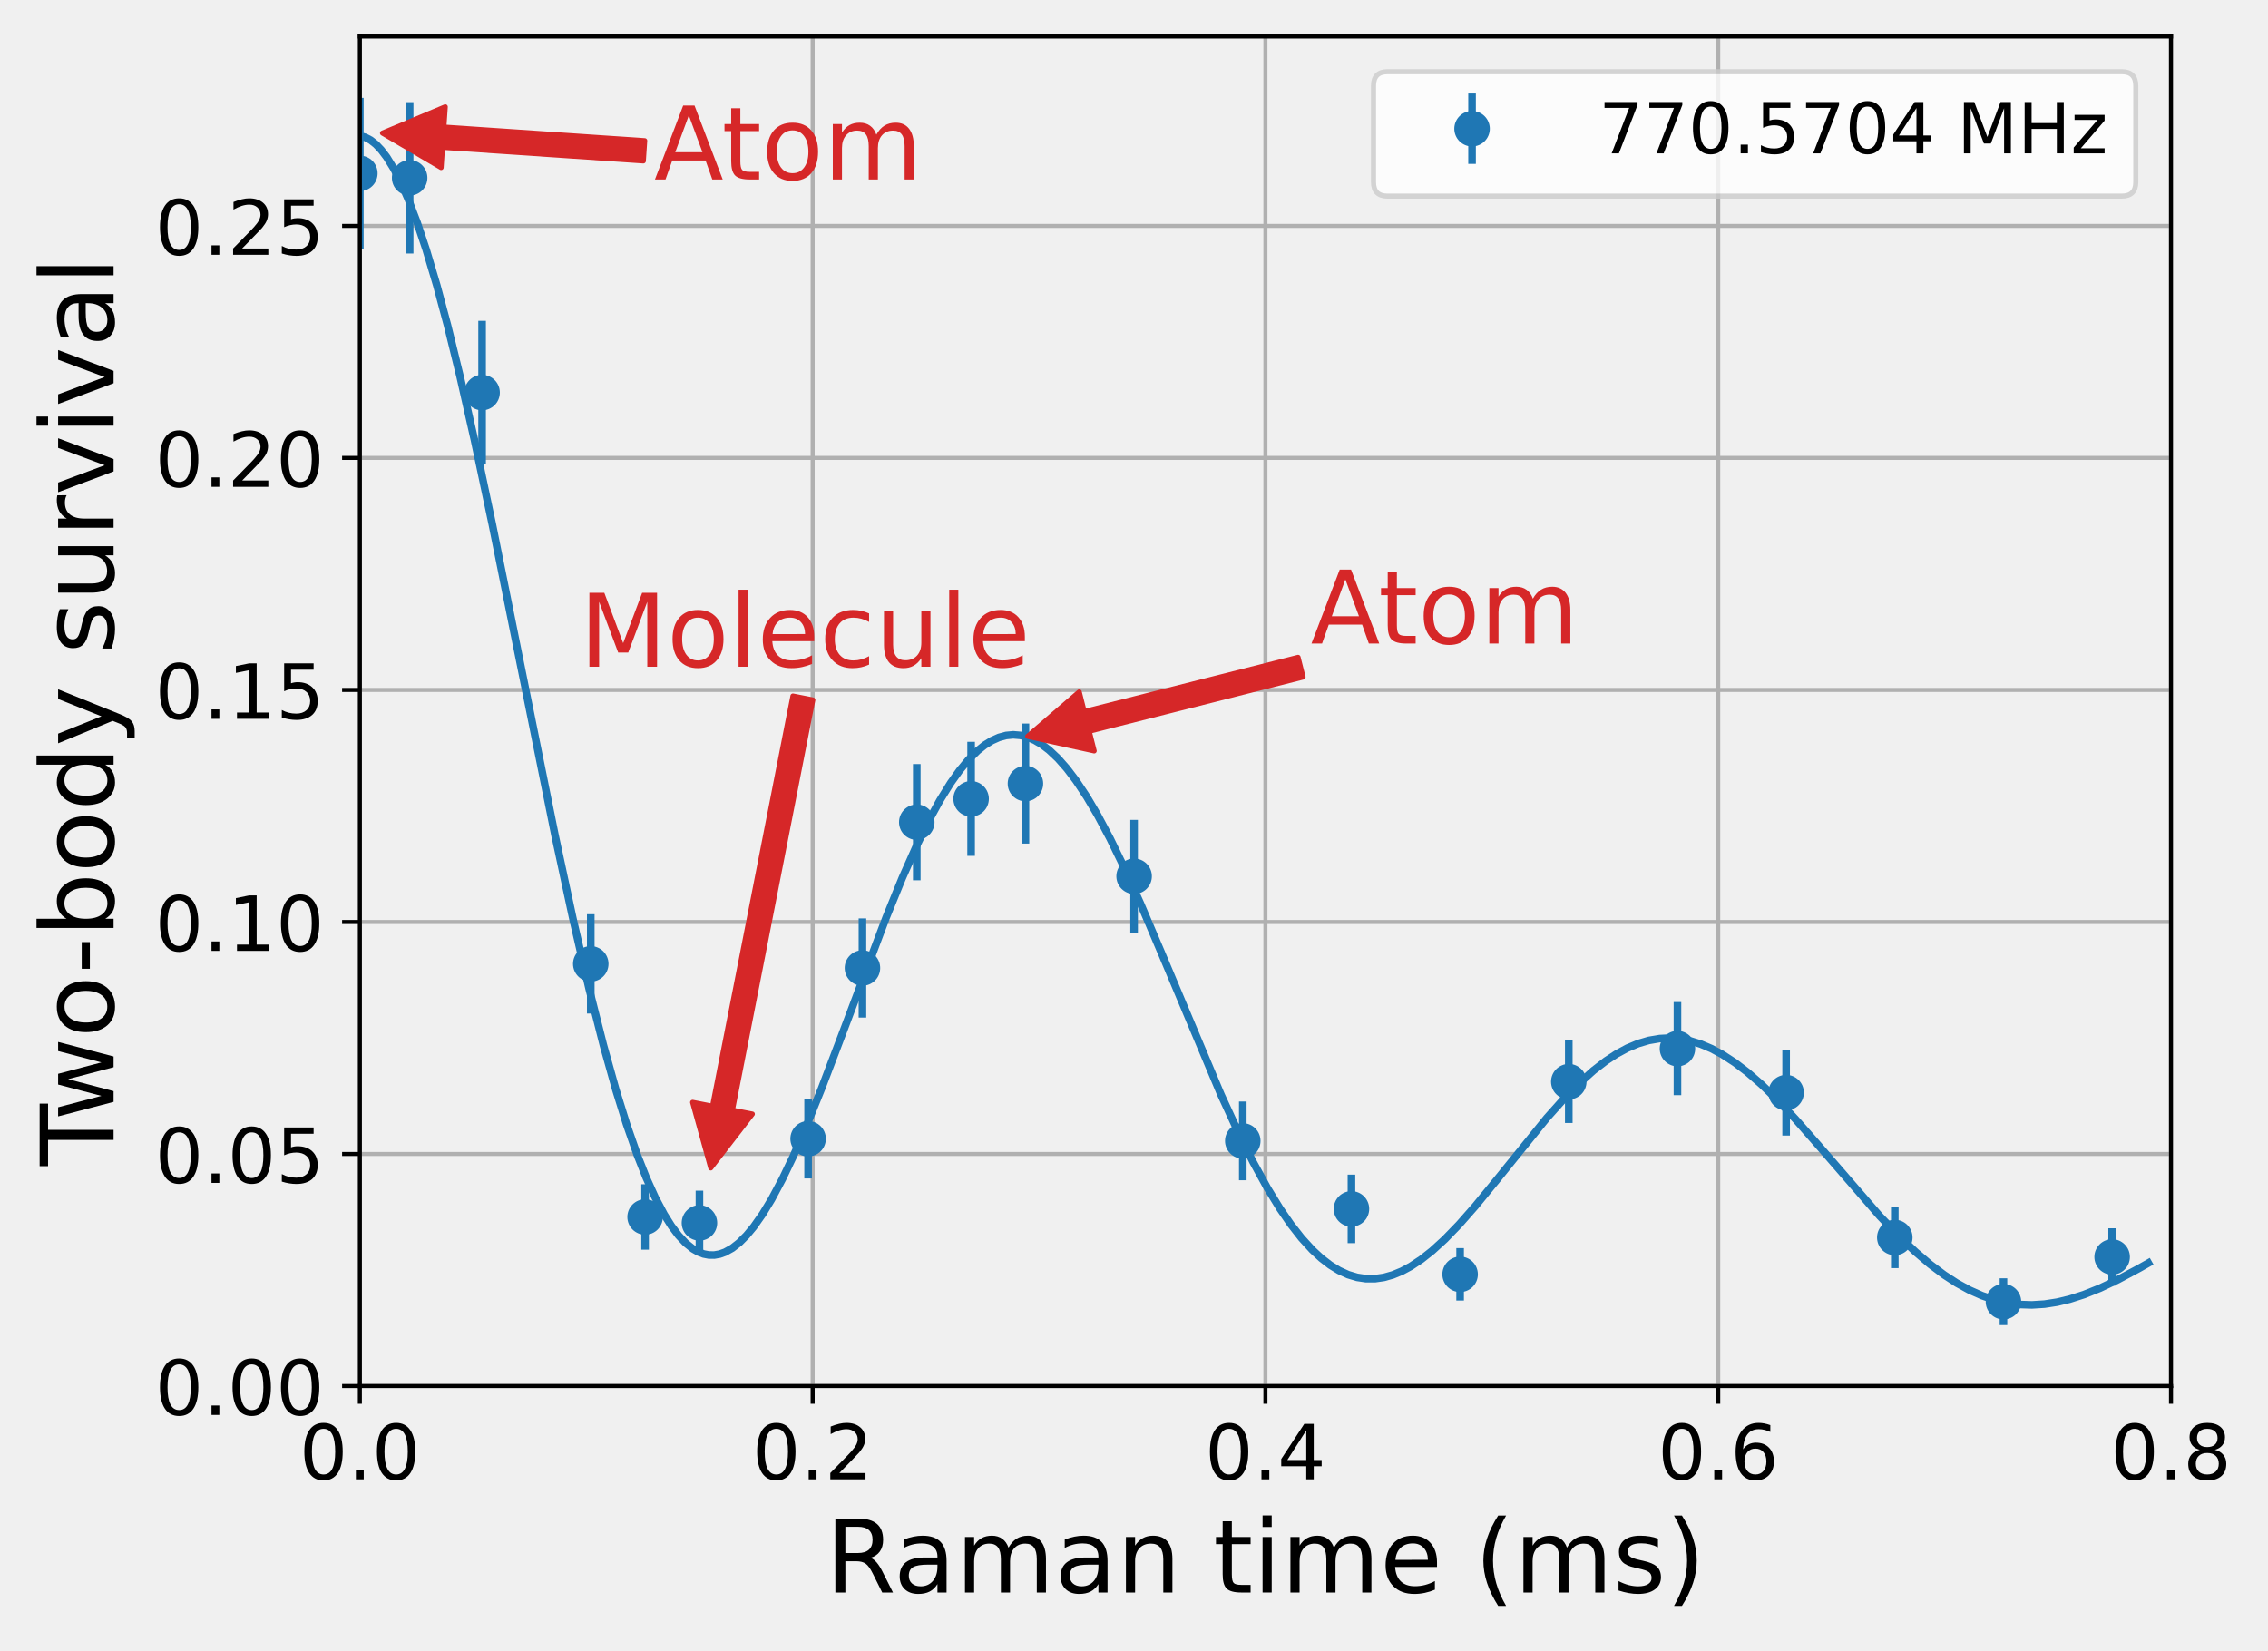
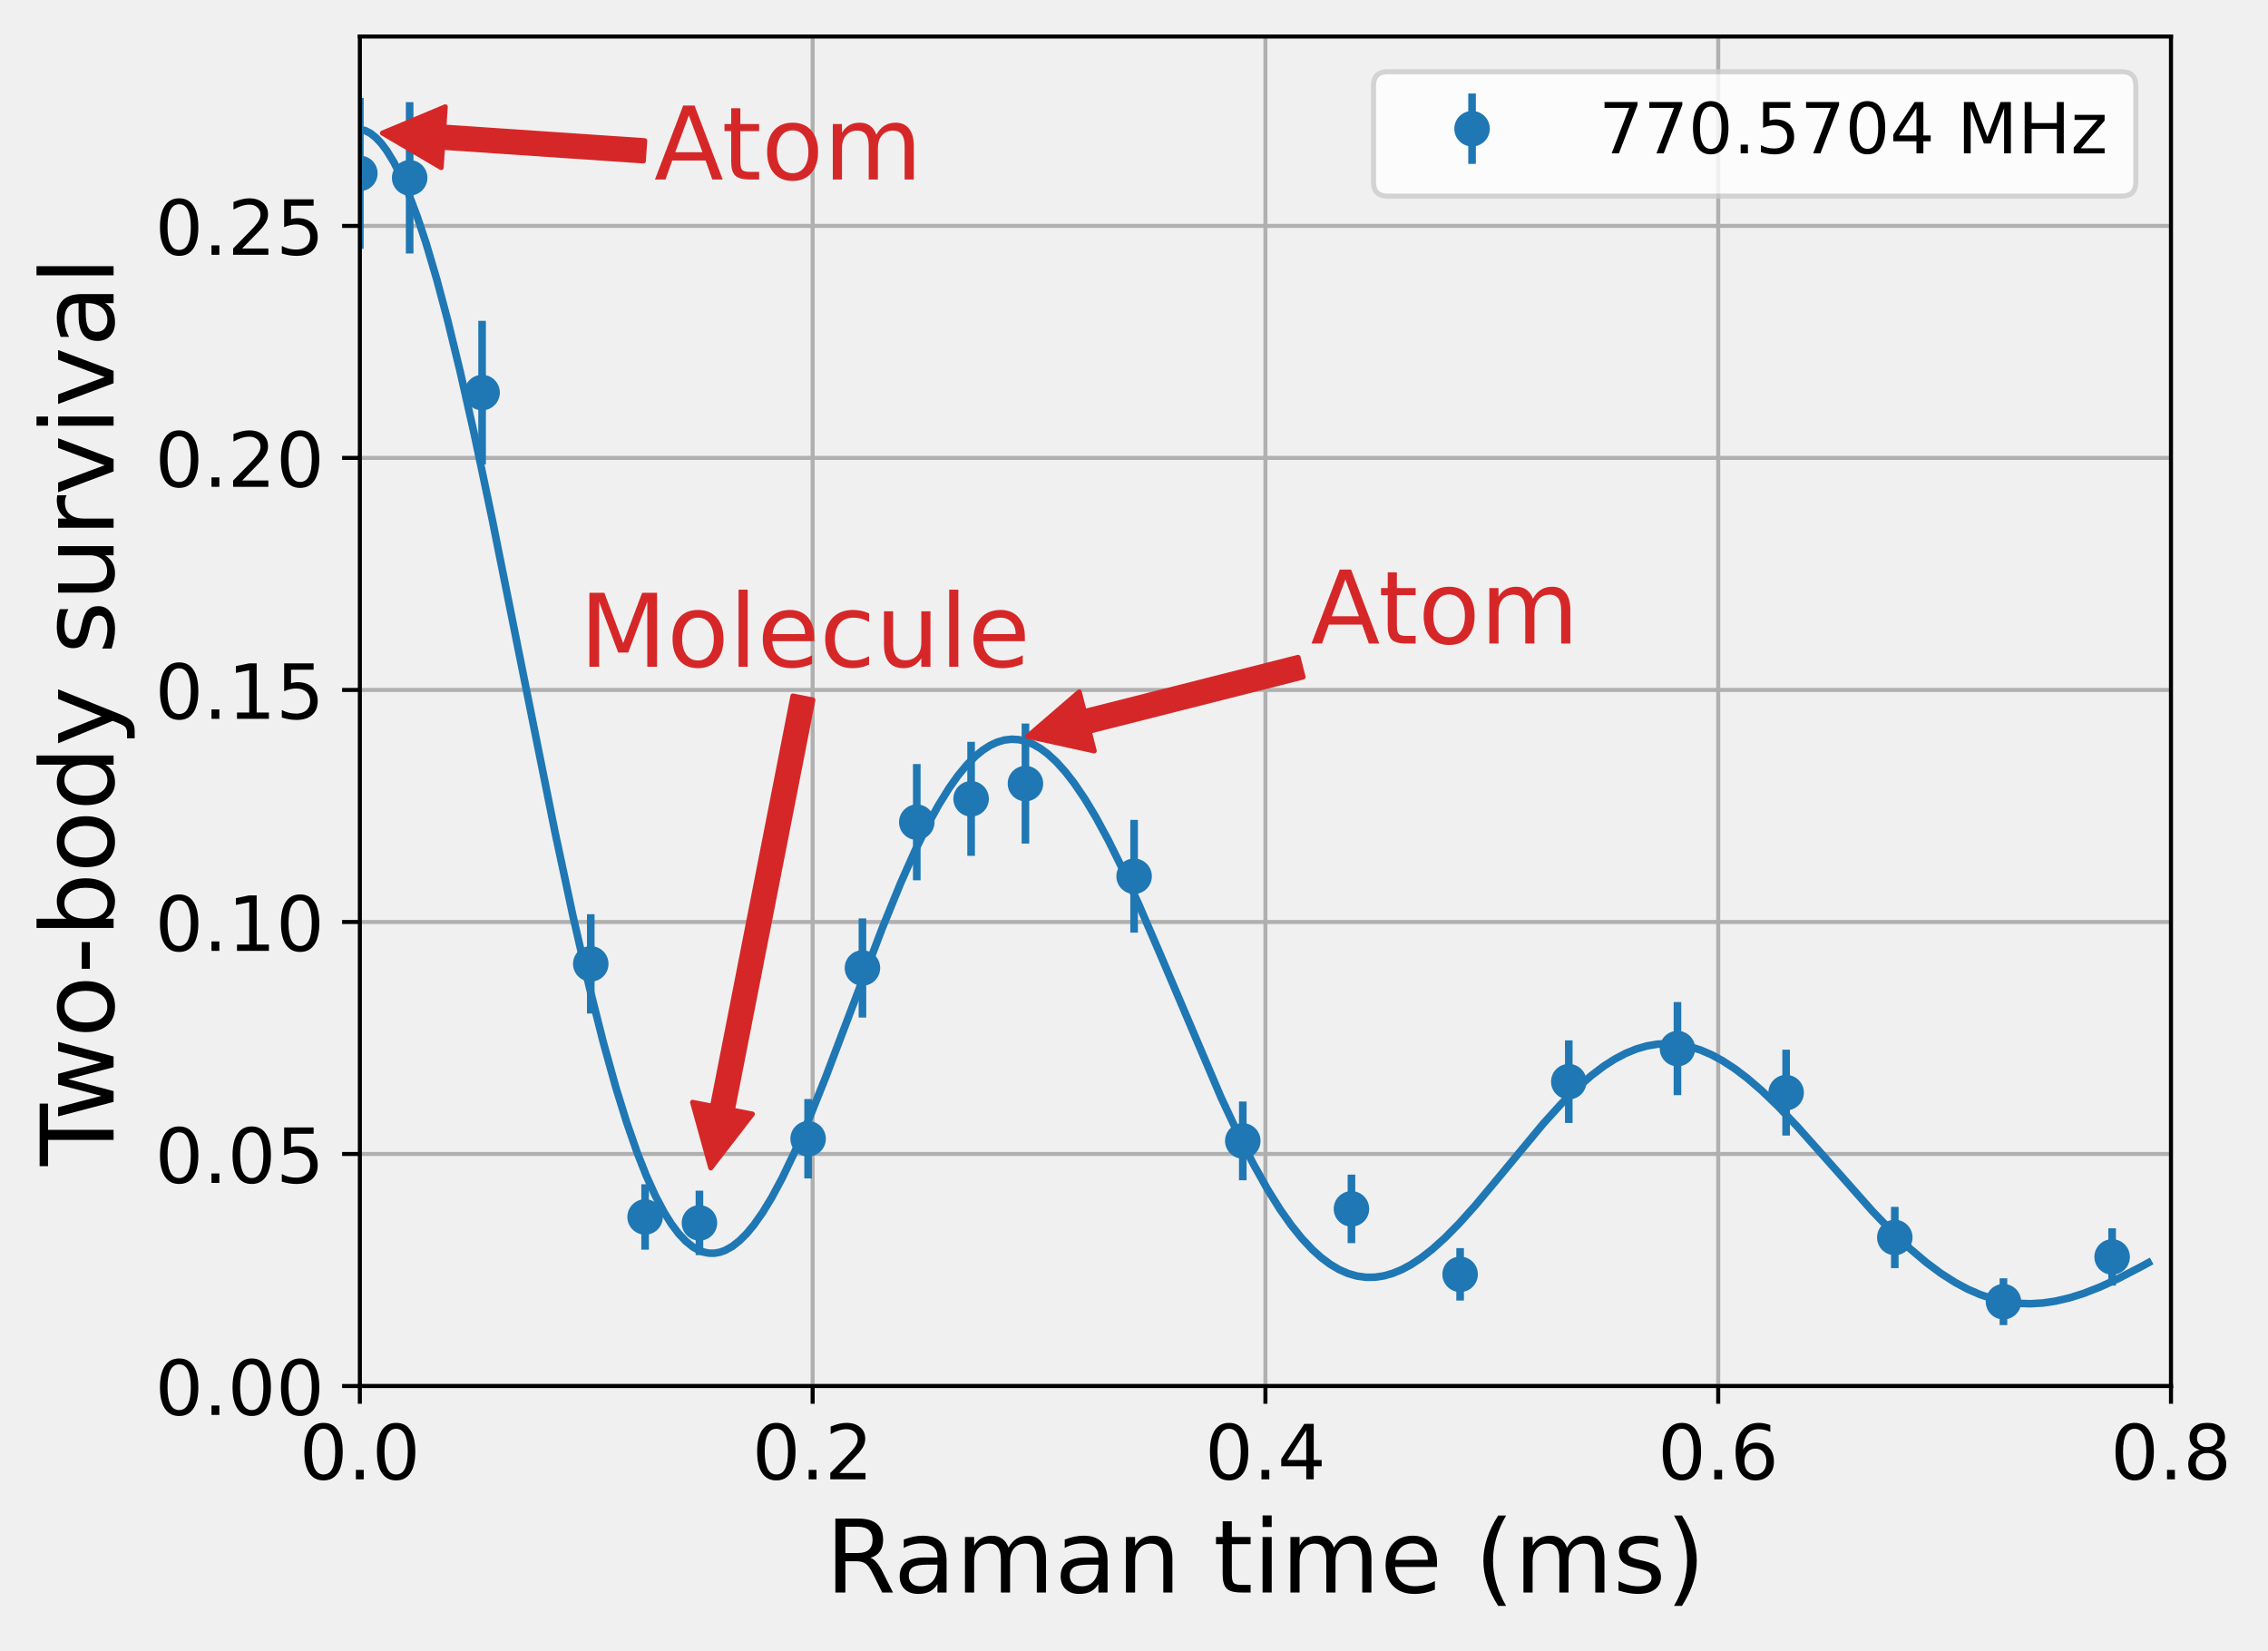
<svg xmlns="http://www.w3.org/2000/svg" xmlns:xlink="http://www.w3.org/1999/xlink" height="325.385pt" version="1.1" viewBox="0 0 447.202 325.385" width="447.202pt">
  <defs>
    <style type="text/css">*{stroke-linecap:butt;stroke-linejoin:round;}</style>
  </defs>
  <g id="figure_1">
    <g id="patch_1">
      <path d="M 0 325.385  L 447.202 325.385  L 447.202 0  L 0 0  z " style="fill:none;" />
    </g>
    <g id="axes_1">
      <g id="patch_2">
        <path d="M 70.955 273.312  L 428.075 273.312  L 428.075 7.2  L 70.955 7.2  z " style="fill:none;" />
      </g>
      <g id="matplotlib.axis_1">
        <g id="xtick_1">
          <g id="line2d_1">
            <path clip-path="url(#p11323d8459)" d="M 70.955 273.312  L 70.955 7.2  " style="fill:none;stroke:#b0b0b0;stroke-linecap:square;stroke-width:0.8;" />
          </g>
          <g id="line2d_2">
            <defs>
              <path d="M 0 0  L 0 3.5  " id="m005f0a59be" style="stroke:#000000;stroke-width:0.8;" />
            </defs>
            <g>
              <use style="stroke:#000000;stroke-width:0.8;" x="70.955" xlink:href="#m005f0a59be" y="273.312" />
            </g>
          </g>
          <g id="text_1">
            <g transform="translate(59.02734 291.7097)scale(0.15 -0.15)">
              <defs>
                <path d="M 31.781 66.406  Q 24.172 66.406 20.328 58.906  Q 16.5 51.422 16.5 36.375  Q 16.5 21.391 20.328 13.891  Q 24.172 6.391 31.781 6.391  Q 39.453 6.391 43.281 13.891  Q 47.125 21.391 47.125 36.375  Q 47.125 51.422 43.281 58.906  Q 39.453 66.406 31.781 66.406  z M 31.781 74.219  Q 44.047 74.219 50.516 64.516  Q 56.984 54.828 56.984 36.375  Q 56.984 17.969 50.516 8.266  Q 44.047 -1.422 31.781 -1.422  Q 19.531 -1.422 13.062 8.266  Q 6.594 17.969 6.594 36.375  Q 6.594 54.828 13.062 64.516  Q 19.531 74.219 31.781 74.219  z " id="DejaVuSans-48" />
                <path d="M 10.688 12.406  L 21 12.406  L 21 0  L 10.688 0  z " id="DejaVuSans-46" />
              </defs>
              <use xlink:href="#DejaVuSans-48" />
              <use x="63.623" xlink:href="#DejaVuSans-46" />
              <use x="95.41" xlink:href="#DejaVuSans-48" />
            </g>
          </g>
        </g>
        <g id="xtick_2">
          <g id="line2d_3">
            <path clip-path="url(#p11323d8459)" d="M 160.235 273.312  L 160.235 7.2  " style="fill:none;stroke:#b0b0b0;stroke-linecap:square;stroke-width:0.8;" />
          </g>
          <g id="line2d_4">
            <g>
              <use style="stroke:#000000;stroke-width:0.8;" x="160.235" xlink:href="#m005f0a59be" y="273.312" />
            </g>
          </g>
          <g id="text_2">
            <g transform="translate(148.3073 291.7097)scale(0.15 -0.15)">
              <defs>
                <path d="M 19.188 8.297  L 53.609 8.297  L 53.609 0  L 7.328 0  L 7.328 8.297  Q 12.938 14.109 22.625 23.891  Q 32.328 33.688 34.812 36.531  Q 39.547 41.844 41.422 45.531  Q 43.312 49.219 43.312 52.781  Q 43.312 58.594 39.234 62.25  Q 35.156 65.922 28.609 65.922  Q 23.969 65.922 18.812 64.312  Q 13.672 62.703 7.812 59.422  L 7.812 69.391  Q 13.766 71.781 18.938 73  Q 24.125 74.219 28.422 74.219  Q 39.75 74.219 46.484 68.547  Q 53.219 62.891 53.219 53.422  Q 53.219 48.922 51.531 44.891  Q 49.859 40.875 45.406 35.406  Q 44.188 33.984 37.641 27.219  Q 31.109 20.453 19.188 8.297  z " id="DejaVuSans-50" />
              </defs>
              <use xlink:href="#DejaVuSans-48" />
              <use x="63.623" xlink:href="#DejaVuSans-46" />
              <use x="95.41" xlink:href="#DejaVuSans-50" />
            </g>
          </g>
        </g>
        <g id="xtick_3">
          <g id="line2d_5">
            <path clip-path="url(#p11323d8459)" d="M 249.515 273.312  L 249.515 7.2  " style="fill:none;stroke:#b0b0b0;stroke-linecap:square;stroke-width:0.8;" />
          </g>
          <g id="line2d_6">
            <g>
              <use style="stroke:#000000;stroke-width:0.8;" x="249.515" xlink:href="#m005f0a59be" y="273.312" />
            </g>
          </g>
          <g id="text_3">
            <g transform="translate(237.5873 291.7097)scale(0.15 -0.15)">
              <defs>
                <path d="M 37.797 64.312  L 12.891 25.391  L 37.797 25.391  z M 35.203 72.906  L 47.609 72.906  L 47.609 25.391  L 58.016 25.391  L 58.016 17.188  L 47.609 17.188  L 47.609 0  L 37.797 0  L 37.797 17.188  L 4.891 17.188  L 4.891 26.703  z " id="DejaVuSans-52" />
              </defs>
              <use xlink:href="#DejaVuSans-48" />
              <use x="63.623" xlink:href="#DejaVuSans-46" />
              <use x="95.41" xlink:href="#DejaVuSans-52" />
            </g>
          </g>
        </g>
        <g id="xtick_4">
          <g id="line2d_7">
            <path clip-path="url(#p11323d8459)" d="M 338.795 273.312  L 338.795 7.2  " style="fill:none;stroke:#b0b0b0;stroke-linecap:square;stroke-width:0.8;" />
          </g>
          <g id="line2d_8">
            <g>
              <use style="stroke:#000000;stroke-width:0.8;" x="338.795" xlink:href="#m005f0a59be" y="273.312" />
            </g>
          </g>
          <g id="text_4">
            <g transform="translate(326.8673 291.7097)scale(0.15 -0.15)">
              <defs>
                <path d="M 33.016 40.375  Q 26.375 40.375 22.484 35.828  Q 18.609 31.297 18.609 23.391  Q 18.609 15.531 22.484 10.953  Q 26.375 6.391 33.016 6.391  Q 39.656 6.391 43.531 10.953  Q 47.406 15.531 47.406 23.391  Q 47.406 31.297 43.531 35.828  Q 39.656 40.375 33.016 40.375  z M 52.594 71.297  L 52.594 62.312  Q 48.875 64.062 45.094 64.984  Q 41.312 65.922 37.594 65.922  Q 27.828 65.922 22.672 59.328  Q 17.531 52.734 16.797 39.406  Q 19.672 43.656 24.016 45.922  Q 28.375 48.188 33.594 48.188  Q 44.578 48.188 50.953 41.516  Q 57.328 34.859 57.328 23.391  Q 57.328 12.156 50.688 5.359  Q 44.047 -1.422 33.016 -1.422  Q 20.359 -1.422 13.672 8.266  Q 6.984 17.969 6.984 36.375  Q 6.984 53.656 15.188 63.938  Q 23.391 74.219 37.203 74.219  Q 40.922 74.219 44.703 73.484  Q 48.484 72.75 52.594 71.297  z " id="DejaVuSans-54" />
              </defs>
              <use xlink:href="#DejaVuSans-48" />
              <use x="63.623" xlink:href="#DejaVuSans-46" />
              <use x="95.41" xlink:href="#DejaVuSans-54" />
            </g>
          </g>
        </g>
        <g id="xtick_5">
          <g id="line2d_9">
            <path clip-path="url(#p11323d8459)" d="M 428.075 273.312  L 428.075 7.2  " style="fill:none;stroke:#b0b0b0;stroke-linecap:square;stroke-width:0.8;" />
          </g>
          <g id="line2d_10">
            <g>
              <use style="stroke:#000000;stroke-width:0.8;" x="428.075" xlink:href="#m005f0a59be" y="273.312" />
            </g>
          </g>
          <g id="text_5">
            <g transform="translate(416.1473 291.7097)scale(0.15 -0.15)">
              <defs>
                <path d="M 31.781 34.625  Q 24.75 34.625 20.719 30.859  Q 16.703 27.094 16.703 20.516  Q 16.703 13.922 20.719 10.156  Q 24.75 6.391 31.781 6.391  Q 38.812 6.391 42.859 10.172  Q 46.922 13.969 46.922 20.516  Q 46.922 27.094 42.891 30.859  Q 38.875 34.625 31.781 34.625  z M 21.922 38.812  Q 15.578 40.375 12.031 44.719  Q 8.5 49.078 8.5 55.328  Q 8.5 64.062 14.719 69.141  Q 20.953 74.219 31.781 74.219  Q 42.672 74.219 48.875 69.141  Q 55.078 64.062 55.078 55.328  Q 55.078 49.078 51.531 44.719  Q 48 40.375 41.703 38.812  Q 48.828 37.156 52.797 32.312  Q 56.781 27.484 56.781 20.516  Q 56.781 9.906 50.312 4.234  Q 43.844 -1.422 31.781 -1.422  Q 19.734 -1.422 13.25 4.234  Q 6.781 9.906 6.781 20.516  Q 6.781 27.484 10.781 32.312  Q 14.797 37.156 21.922 38.812  z M 18.312 54.391  Q 18.312 48.734 21.844 45.562  Q 25.391 42.391 31.781 42.391  Q 38.141 42.391 41.719 45.562  Q 45.312 48.734 45.312 54.391  Q 45.312 60.062 41.719 63.234  Q 38.141 66.406 31.781 66.406  Q 25.391 66.406 21.844 63.234  Q 18.312 60.062 18.312 54.391  z " id="DejaVuSans-56" />
              </defs>
              <use xlink:href="#DejaVuSans-48" />
              <use x="63.623" xlink:href="#DejaVuSans-46" />
              <use x="95.41" xlink:href="#DejaVuSans-56" />
            </g>
          </g>
        </g>
        <g id="text_6">
          <g transform="translate(162.7553 314.0261)scale(0.2 -0.2)">
            <defs>
              <path d="M 44.391 34.188  Q 47.562 33.109 50.562 29.594  Q 53.562 26.078 56.594 19.922  L 66.609 0  L 56 0  L 46.688 18.703  Q 43.062 26.031 39.672 28.422  Q 36.281 30.812 30.422 30.812  L 19.672 30.812  L 19.672 0  L 9.812 0  L 9.812 72.906  L 32.078 72.906  Q 44.578 72.906 50.734 67.672  Q 56.891 62.453 56.891 51.906  Q 56.891 45.016 53.688 40.469  Q 50.484 35.938 44.391 34.188  z M 19.672 64.797  L 19.672 38.922  L 32.078 38.922  Q 39.203 38.922 42.844 42.219  Q 46.484 45.516 46.484 51.906  Q 46.484 58.297 42.844 61.547  Q 39.203 64.797 32.078 64.797  z " id="DejaVuSans-82" />
              <path d="M 34.281 27.484  Q 23.391 27.484 19.188 25  Q 14.984 22.516 14.984 16.5  Q 14.984 11.719 18.141 8.906  Q 21.297 6.109 26.703 6.109  Q 34.188 6.109 38.703 11.406  Q 43.219 16.703 43.219 25.484  L 43.219 27.484  z M 52.203 31.203  L 52.203 0  L 43.219 0  L 43.219 8.297  Q 40.141 3.328 35.547 0.953  Q 30.953 -1.422 24.312 -1.422  Q 15.922 -1.422 10.953 3.297  Q 6 8.016 6 15.922  Q 6 25.141 12.172 29.828  Q 18.359 34.516 30.609 34.516  L 43.219 34.516  L 43.219 35.406  Q 43.219 41.609 39.141 45  Q 35.062 48.391 27.688 48.391  Q 23 48.391 18.547 47.266  Q 14.109 46.141 10.016 43.891  L 10.016 52.203  Q 14.938 54.109 19.578 55.047  Q 24.219 56 28.609 56  Q 40.484 56 46.344 49.844  Q 52.203 43.703 52.203 31.203  z " id="DejaVuSans-97" />
              <path d="M 52 44.188  Q 55.375 50.25 60.062 53.125  Q 64.75 56 71.094 56  Q 79.641 56 84.281 50.016  Q 88.922 44.047 88.922 33.016  L 88.922 0  L 79.891 0  L 79.891 32.719  Q 79.891 40.578 77.094 44.375  Q 74.312 48.188 68.609 48.188  Q 61.625 48.188 57.562 43.547  Q 53.516 38.922 53.516 30.906  L 53.516 0  L 44.484 0  L 44.484 32.719  Q 44.484 40.625 41.703 44.406  Q 38.922 48.188 33.109 48.188  Q 26.219 48.188 22.156 43.531  Q 18.109 38.875 18.109 30.906  L 18.109 0  L 9.078 0  L 9.078 54.688  L 18.109 54.688  L 18.109 46.188  Q 21.188 51.219 25.484 53.609  Q 29.781 56 35.688 56  Q 41.656 56 45.828 52.969  Q 50 49.953 52 44.188  z " id="DejaVuSans-109" />
              <path d="M 54.891 33.016  L 54.891 0  L 45.906 0  L 45.906 32.719  Q 45.906 40.484 42.875 44.328  Q 39.844 48.188 33.797 48.188  Q 26.516 48.188 22.312 43.547  Q 18.109 38.922 18.109 30.906  L 18.109 0  L 9.078 0  L 9.078 54.688  L 18.109 54.688  L 18.109 46.188  Q 21.344 51.125 25.703 53.562  Q 30.078 56 35.797 56  Q 45.219 56 50.047 50.172  Q 54.891 44.344 54.891 33.016  z " id="DejaVuSans-110" />
              <path id="DejaVuSans-32" />
              <path d="M 18.312 70.219  L 18.312 54.688  L 36.812 54.688  L 36.812 47.703  L 18.312 47.703  L 18.312 18.016  Q 18.312 11.328 20.141 9.422  Q 21.969 7.516 27.594 7.516  L 36.812 7.516  L 36.812 0  L 27.594 0  Q 17.188 0 13.234 3.875  Q 9.281 7.766 9.281 18.016  L 9.281 47.703  L 2.688 47.703  L 2.688 54.688  L 9.281 54.688  L 9.281 70.219  z " id="DejaVuSans-116" />
              <path d="M 9.422 54.688  L 18.406 54.688  L 18.406 0  L 9.422 0  z M 9.422 75.984  L 18.406 75.984  L 18.406 64.594  L 9.422 64.594  z " id="DejaVuSans-105" />
              <path d="M 56.203 29.594  L 56.203 25.203  L 14.891 25.203  Q 15.484 15.922 20.484 11.062  Q 25.484 6.203 34.422 6.203  Q 39.594 6.203 44.453 7.469  Q 49.312 8.734 54.109 11.281  L 54.109 2.781  Q 49.266 0.734 44.188 -0.344  Q 39.109 -1.422 33.891 -1.422  Q 20.797 -1.422 13.156 6.188  Q 5.516 13.812 5.516 26.812  Q 5.516 40.234 12.766 48.109  Q 20.016 56 32.328 56  Q 43.359 56 49.781 48.891  Q 56.203 41.797 56.203 29.594  z M 47.219 32.234  Q 47.125 39.594 43.094 43.984  Q 39.062 48.391 32.422 48.391  Q 24.906 48.391 20.391 44.141  Q 15.875 39.891 15.188 32.172  z " id="DejaVuSans-101" />
              <path d="M 31 75.875  Q 24.469 64.656 21.281 53.656  Q 18.109 42.672 18.109 31.391  Q 18.109 20.125 21.312 9.062  Q 24.516 -2 31 -13.188  L 23.188 -13.188  Q 15.875 -1.703 12.234 9.375  Q 8.594 20.453 8.594 31.391  Q 8.594 42.281 12.203 53.312  Q 15.828 64.359 23.188 75.875  z " id="DejaVuSans-40" />
              <path d="M 44.281 53.078  L 44.281 44.578  Q 40.484 46.531 36.375 47.5  Q 32.281 48.484 27.875 48.484  Q 21.188 48.484 17.844 46.438  Q 14.5 44.391 14.5 40.281  Q 14.5 37.156 16.891 35.375  Q 19.281 33.594 26.516 31.984  L 29.594 31.297  Q 39.156 29.25 43.188 25.516  Q 47.219 21.781 47.219 15.094  Q 47.219 7.469 41.188 3.016  Q 35.156 -1.422 24.609 -1.422  Q 20.219 -1.422 15.453 -0.562  Q 10.688 0.297 5.422 2  L 5.422 11.281  Q 10.406 8.688 15.234 7.391  Q 20.062 6.109 24.812 6.109  Q 31.156 6.109 34.562 8.281  Q 37.984 10.453 37.984 14.406  Q 37.984 18.062 35.516 20.016  Q 33.062 21.969 24.703 23.781  L 21.578 24.516  Q 13.234 26.266 9.516 29.906  Q 5.812 33.547 5.812 39.891  Q 5.812 47.609 11.281 51.797  Q 16.75 56 26.812 56  Q 31.781 56 36.172 55.266  Q 40.578 54.547 44.281 53.078  z " id="DejaVuSans-115" />
              <path d="M 8.016 75.875  L 15.828 75.875  Q 23.141 64.359 26.781 53.312  Q 30.422 42.281 30.422 31.391  Q 30.422 20.453 26.781 9.375  Q 23.141 -1.703 15.828 -13.188  L 8.016 -13.188  Q 14.5 -2 17.703 9.062  Q 20.906 20.125 20.906 31.391  Q 20.906 42.672 17.703 53.656  Q 14.5 64.656 8.016 75.875  z " id="DejaVuSans-41" />
            </defs>
            <use xlink:href="#DejaVuSans-82" />
            <use x="67.232" xlink:href="#DejaVuSans-97" />
            <use x="128.512" xlink:href="#DejaVuSans-109" />
            <use x="225.924" xlink:href="#DejaVuSans-97" />
            <use x="287.203" xlink:href="#DejaVuSans-110" />
            <use x="350.582" xlink:href="#DejaVuSans-32" />
            <use x="382.369" xlink:href="#DejaVuSans-116" />
            <use x="421.578" xlink:href="#DejaVuSans-105" />
            <use x="449.361" xlink:href="#DejaVuSans-109" />
            <use x="546.773" xlink:href="#DejaVuSans-101" />
            <use x="608.297" xlink:href="#DejaVuSans-32" />
            <use x="640.084" xlink:href="#DejaVuSans-40" />
            <use x="679.098" xlink:href="#DejaVuSans-109" />
            <use x="776.51" xlink:href="#DejaVuSans-115" />
            <use x="828.609" xlink:href="#DejaVuSans-41" />
          </g>
        </g>
      </g>
      <g id="matplotlib.axis_2">
        <g id="ytick_1">
          <g id="line2d_11">
            <path clip-path="url(#p11323d8459)" d="M 70.955 273.312  L 428.075 273.312  " style="fill:none;stroke:#b0b0b0;stroke-linecap:square;stroke-width:0.8;" />
          </g>
          <g id="line2d_12">
            <defs>
              <path d="M 0 0  L -3.5 0  " id="mc3ce260a5b" style="stroke:#000000;stroke-width:0.8;" />
            </defs>
            <g>
              <use style="stroke:#000000;stroke-width:0.8;" x="70.955" xlink:href="#mc3ce260a5b" y="273.312" />
            </g>
          </g>
          <g id="text_7">
            <g transform="translate(30.55625 279.0108)scale(0.15 -0.15)">
              <use xlink:href="#DejaVuSans-48" />
              <use x="63.623" xlink:href="#DejaVuSans-46" />
              <use x="95.41" xlink:href="#DejaVuSans-48" />
              <use x="159.033" xlink:href="#DejaVuSans-48" />
            </g>
          </g>
        </g>
        <g id="ytick_2">
          <g id="line2d_13">
            <path clip-path="url(#p11323d8459)" d="M 70.955 227.558  L 428.075 227.558  " style="fill:none;stroke:#b0b0b0;stroke-linecap:square;stroke-width:0.8;" />
          </g>
          <g id="line2d_14">
            <g>
              <use style="stroke:#000000;stroke-width:0.8;" x="70.955" xlink:href="#mc3ce260a5b" y="227.558" />
            </g>
          </g>
          <g id="text_8">
            <g transform="translate(30.55625 233.2571)scale(0.15 -0.15)">
              <defs>
                <path d="M 10.797 72.906  L 49.516 72.906  L 49.516 64.594  L 19.828 64.594  L 19.828 46.734  Q 21.969 47.469 24.109 47.828  Q 26.266 48.188 28.422 48.188  Q 40.625 48.188 47.75 41.5  Q 54.891 34.812 54.891 23.391  Q 54.891 11.625 47.562 5.094  Q 40.234 -1.422 26.906 -1.422  Q 22.312 -1.422 17.547 -0.641  Q 12.797 0.141 7.719 1.703  L 7.719 11.625  Q 12.109 9.234 16.797 8.062  Q 21.484 6.891 26.703 6.891  Q 35.156 6.891 40.078 11.328  Q 45.016 15.766 45.016 23.391  Q 45.016 31 40.078 35.438  Q 35.156 39.891 26.703 39.891  Q 22.75 39.891 18.812 39.016  Q 14.891 38.141 10.797 36.281  z " id="DejaVuSans-53" />
              </defs>
              <use xlink:href="#DejaVuSans-48" />
              <use x="63.623" xlink:href="#DejaVuSans-46" />
              <use x="95.41" xlink:href="#DejaVuSans-48" />
              <use x="159.033" xlink:href="#DejaVuSans-53" />
            </g>
          </g>
        </g>
        <g id="ytick_3">
          <g id="line2d_15">
            <path clip-path="url(#p11323d8459)" d="M 70.955 181.804  L 428.075 181.804  " style="fill:none;stroke:#b0b0b0;stroke-linecap:square;stroke-width:0.8;" />
          </g>
          <g id="line2d_16">
            <g>
              <use style="stroke:#000000;stroke-width:0.8;" x="70.955" xlink:href="#mc3ce260a5b" y="181.804" />
            </g>
          </g>
          <g id="text_9">
            <g transform="translate(30.55625 187.5033)scale(0.15 -0.15)">
              <defs>
                <path d="M 12.406 8.297  L 28.516 8.297  L 28.516 63.922  L 10.984 60.406  L 10.984 69.391  L 28.422 72.906  L 38.281 72.906  L 38.281 8.297  L 54.391 8.297  L 54.391 0  L 12.406 0  z " id="DejaVuSans-49" />
              </defs>
              <use xlink:href="#DejaVuSans-48" />
              <use x="63.623" xlink:href="#DejaVuSans-46" />
              <use x="95.41" xlink:href="#DejaVuSans-49" />
              <use x="159.033" xlink:href="#DejaVuSans-48" />
            </g>
          </g>
        </g>
        <g id="ytick_4">
          <g id="line2d_17">
            <path clip-path="url(#p11323d8459)" d="M 70.955 136.051  L 428.075 136.051  " style="fill:none;stroke:#b0b0b0;stroke-linecap:square;stroke-width:0.8;" />
          </g>
          <g id="line2d_18">
            <g>
              <use style="stroke:#000000;stroke-width:0.8;" x="70.955" xlink:href="#mc3ce260a5b" y="136.051" />
            </g>
          </g>
          <g id="text_10">
            <g transform="translate(30.55625 141.7496)scale(0.15 -0.15)">
              <use xlink:href="#DejaVuSans-48" />
              <use x="63.623" xlink:href="#DejaVuSans-46" />
              <use x="95.41" xlink:href="#DejaVuSans-49" />
              <use x="159.033" xlink:href="#DejaVuSans-53" />
            </g>
          </g>
        </g>
        <g id="ytick_5">
          <g id="line2d_19">
            <path clip-path="url(#p11323d8459)" d="M 70.955 90.297  L 428.075 90.297  " style="fill:none;stroke:#b0b0b0;stroke-linecap:square;stroke-width:0.8;" />
          </g>
          <g id="line2d_20">
            <g>
              <use style="stroke:#000000;stroke-width:0.8;" x="70.955" xlink:href="#mc3ce260a5b" y="90.297" />
            </g>
          </g>
          <g id="text_11">
            <g transform="translate(30.55625 95.99581)scale(0.15 -0.15)">
              <use xlink:href="#DejaVuSans-48" />
              <use x="63.623" xlink:href="#DejaVuSans-46" />
              <use x="95.41" xlink:href="#DejaVuSans-50" />
              <use x="159.033" xlink:href="#DejaVuSans-48" />
            </g>
          </g>
        </g>
        <g id="ytick_6">
          <g id="line2d_21">
            <path clip-path="url(#p11323d8459)" d="M 70.955 44.543  L 428.075 44.543  " style="fill:none;stroke:#b0b0b0;stroke-linecap:square;stroke-width:0.8;" />
          </g>
          <g id="line2d_22">
            <g>
              <use style="stroke:#000000;stroke-width:0.8;" x="70.955" xlink:href="#mc3ce260a5b" y="44.543" />
            </g>
          </g>
          <g id="text_12">
            <g transform="translate(30.55625 50.24205)scale(0.15 -0.15)">
              <use xlink:href="#DejaVuSans-48" />
              <use x="63.623" xlink:href="#DejaVuSans-46" />
              <use x="95.41" xlink:href="#DejaVuSans-50" />
              <use x="159.033" xlink:href="#DejaVuSans-53" />
            </g>
          </g>
        </g>
        <g id="text_13">
          <g transform="translate(22.39688 229.8982)rotate(-90)scale(0.2 -0.2)">
            <defs>
              <path d="M -0.297 72.906  L 61.375 72.906  L 61.375 64.594  L 35.5 64.594  L 35.5 0  L 25.594 0  L 25.594 64.594  L -0.297 64.594  z " id="DejaVuSans-84" />
              <path d="M 4.203 54.688  L 13.188 54.688  L 24.422 12.016  L 35.594 54.688  L 46.188 54.688  L 57.422 12.016  L 68.609 54.688  L 77.594 54.688  L 63.281 0  L 52.688 0  L 40.922 44.828  L 29.109 0  L 18.5 0  z " id="DejaVuSans-119" />
              <path d="M 30.609 48.391  Q 23.391 48.391 19.188 42.75  Q 14.984 37.109 14.984 27.297  Q 14.984 17.484 19.156 11.844  Q 23.344 6.203 30.609 6.203  Q 37.797 6.203 41.984 11.859  Q 46.188 17.531 46.188 27.297  Q 46.188 37.016 41.984 42.703  Q 37.797 48.391 30.609 48.391  z M 30.609 56  Q 42.328 56 49.016 48.375  Q 55.719 40.766 55.719 27.297  Q 55.719 13.875 49.016 6.219  Q 42.328 -1.422 30.609 -1.422  Q 18.844 -1.422 12.172 6.219  Q 5.516 13.875 5.516 27.297  Q 5.516 40.766 12.172 48.375  Q 18.844 56 30.609 56  z " id="DejaVuSans-111" />
              <path d="M 4.891 31.391  L 31.203 31.391  L 31.203 23.391  L 4.891 23.391  z " id="DejaVuSans-45" />
              <path d="M 48.688 27.297  Q 48.688 37.203 44.609 42.844  Q 40.531 48.484 33.406 48.484  Q 26.266 48.484 22.188 42.844  Q 18.109 37.203 18.109 27.297  Q 18.109 17.391 22.188 11.75  Q 26.266 6.109 33.406 6.109  Q 40.531 6.109 44.609 11.75  Q 48.688 17.391 48.688 27.297  z M 18.109 46.391  Q 20.953 51.266 25.266 53.625  Q 29.594 56 35.594 56  Q 45.562 56 51.781 48.094  Q 58.016 40.188 58.016 27.297  Q 58.016 14.406 51.781 6.484  Q 45.562 -1.422 35.594 -1.422  Q 29.594 -1.422 25.266 0.953  Q 20.953 3.328 18.109 8.203  L 18.109 0  L 9.078 0  L 9.078 75.984  L 18.109 75.984  z " id="DejaVuSans-98" />
              <path d="M 45.406 46.391  L 45.406 75.984  L 54.391 75.984  L 54.391 0  L 45.406 0  L 45.406 8.203  Q 42.578 3.328 38.25 0.953  Q 33.938 -1.422 27.875 -1.422  Q 17.969 -1.422 11.734 6.484  Q 5.516 14.406 5.516 27.297  Q 5.516 40.188 11.734 48.094  Q 17.969 56 27.875 56  Q 33.938 56 38.25 53.625  Q 42.578 51.266 45.406 46.391  z M 14.797 27.297  Q 14.797 17.391 18.875 11.75  Q 22.953 6.109 30.078 6.109  Q 37.203 6.109 41.297 11.75  Q 45.406 17.391 45.406 27.297  Q 45.406 37.203 41.297 42.844  Q 37.203 48.484 30.078 48.484  Q 22.953 48.484 18.875 42.844  Q 14.797 37.203 14.797 27.297  z " id="DejaVuSans-100" />
              <path d="M 32.172 -5.078  Q 28.375 -14.844 24.75 -17.812  Q 21.141 -20.797 15.094 -20.797  L 7.906 -20.797  L 7.906 -13.281  L 13.188 -13.281  Q 16.891 -13.281 18.938 -11.516  Q 21 -9.766 23.484 -3.219  L 25.094 0.875  L 2.984 54.688  L 12.5 54.688  L 29.594 11.922  L 46.688 54.688  L 56.203 54.688  z " id="DejaVuSans-121" />
              <path d="M 8.5 21.578  L 8.5 54.688  L 17.484 54.688  L 17.484 21.922  Q 17.484 14.156 20.5 10.266  Q 23.531 6.391 29.594 6.391  Q 36.859 6.391 41.078 11.031  Q 45.312 15.672 45.312 23.688  L 45.312 54.688  L 54.297 54.688  L 54.297 0  L 45.312 0  L 45.312 8.406  Q 42.047 3.422 37.719 1  Q 33.406 -1.422 27.688 -1.422  Q 18.266 -1.422 13.375 4.438  Q 8.5 10.297 8.5 21.578  z M 31.109 56  z " id="DejaVuSans-117" />
              <path d="M 41.109 46.297  Q 39.594 47.172 37.812 47.578  Q 36.031 48 33.891 48  Q 26.266 48 22.188 43.047  Q 18.109 38.094 18.109 28.812  L 18.109 0  L 9.078 0  L 9.078 54.688  L 18.109 54.688  L 18.109 46.188  Q 20.953 51.172 25.484 53.578  Q 30.031 56 36.531 56  Q 37.453 56 38.578 55.875  Q 39.703 55.766 41.062 55.516  z " id="DejaVuSans-114" />
              <path d="M 2.984 54.688  L 12.5 54.688  L 29.594 8.797  L 46.688 54.688  L 56.203 54.688  L 35.688 0  L 23.484 0  z " id="DejaVuSans-118" />
              <path d="M 9.422 75.984  L 18.406 75.984  L 18.406 0  L 9.422 0  z " id="DejaVuSans-108" />
            </defs>
            <use xlink:href="#DejaVuSans-84" />
            <use x="44.584" xlink:href="#DejaVuSans-119" />
            <use x="126.371" xlink:href="#DejaVuSans-111" />
            <use x="189.428" xlink:href="#DejaVuSans-45" />
            <use x="225.512" xlink:href="#DejaVuSans-98" />
            <use x="288.988" xlink:href="#DejaVuSans-111" />
            <use x="350.17" xlink:href="#DejaVuSans-100" />
            <use x="413.646" xlink:href="#DejaVuSans-121" />
            <use x="472.826" xlink:href="#DejaVuSans-32" />
            <use x="504.613" xlink:href="#DejaVuSans-115" />
            <use x="556.713" xlink:href="#DejaVuSans-117" />
            <use x="620.092" xlink:href="#DejaVuSans-114" />
            <use x="661.205" xlink:href="#DejaVuSans-118" />
            <use x="720.385" xlink:href="#DejaVuSans-105" />
            <use x="748.168" xlink:href="#DejaVuSans-118" />
            <use x="807.348" xlink:href="#DejaVuSans-97" />
            <use x="868.627" xlink:href="#DejaVuSans-108" />
          </g>
        </g>
      </g>
      <g id="LineCollection_1">
        <path clip-path="url(#p11323d8459)" d="M 70.955 49.075  L 70.955 19.3  " style="fill:none;stroke:#1f77b4;stroke-width:1.5;" />
        <path clip-path="url(#p11323d8459)" d="M 80.775 49.985  L 80.775 20.143  " style="fill:none;stroke:#1f77b4;stroke-width:1.5;" />
        <path clip-path="url(#p11323d8459)" d="M 95.06 91.562  L 95.06 63.259  " style="fill:none;stroke:#1f77b4;stroke-width:1.5;" />
        <path clip-path="url(#p11323d8459)" d="M 116.487 199.859  L 116.487 180.272  " style="fill:none;stroke:#1f77b4;stroke-width:1.5;" />
        <path clip-path="url(#p11323d8459)" d="M 127.201 246.429  L 127.201 233.526  " style="fill:none;stroke:#1f77b4;stroke-width:1.5;" />
        <path clip-path="url(#p11323d8459)" d="M 137.915 247.5  L 137.915 234.793  " style="fill:none;stroke:#1f77b4;stroke-width:1.5;" />
        <path clip-path="url(#p11323d8459)" d="M 159.342 232.383  L 159.342 216.723  " style="fill:none;stroke:#1f77b4;stroke-width:1.5;" />
        <path clip-path="url(#p11323d8459)" d="M 170.055 200.655  L 170.055 181.102  " style="fill:none;stroke:#1f77b4;stroke-width:1.5;" />
        <path clip-path="url(#p11323d8459)" d="M 180.769 173.59  L 180.769 150.667  " style="fill:none;stroke:#1f77b4;stroke-width:1.5;" />
        <path clip-path="url(#p11323d8459)" d="M 191.483 168.762  L 191.483 146.277  " style="fill:none;stroke:#1f77b4;stroke-width:1.5;" />
        <path clip-path="url(#p11323d8459)" d="M 202.196 166.351  L 202.196 142.679  " style="fill:none;stroke:#1f77b4;stroke-width:1.5;" />
        <path clip-path="url(#p11323d8459)" d="M 223.623 183.917  L 223.623 161.667  " style="fill:none;stroke:#1f77b4;stroke-width:1.5;" />
        <path clip-path="url(#p11323d8459)" d="M 245.051 232.74  L 245.051 217.212  " style="fill:none;stroke:#1f77b4;stroke-width:1.5;" />
        <path clip-path="url(#p11323d8459)" d="M 266.478 245.135  L 266.478 231.626  " style="fill:none;stroke:#1f77b4;stroke-width:1.5;" />
        <path clip-path="url(#p11323d8459)" d="M 287.905 256.452  L 287.905 246.118  " style="fill:none;stroke:#1f77b4;stroke-width:1.5;" />
        <path clip-path="url(#p11323d8459)" d="M 309.332 221.445  L 309.332 205.15  " style="fill:none;stroke:#1f77b4;stroke-width:1.5;" />
        <path clip-path="url(#p11323d8459)" d="M 330.759 215.955  L 330.759 197.592  " style="fill:none;stroke:#1f77b4;stroke-width:1.5;" />
        <path clip-path="url(#p11323d8459)" d="M 352.187 223.925  L 352.187 206.984  " style="fill:none;stroke:#1f77b4;stroke-width:1.5;" />
        <path clip-path="url(#p11323d8459)" d="M 373.614 250.068  L 373.614 237.98  " style="fill:none;stroke:#1f77b4;stroke-width:1.5;" />
        <path clip-path="url(#p11323d8459)" d="M 395.041 261.302  L 395.041 252.071  " style="fill:none;stroke:#1f77b4;stroke-width:1.5;" />
        <path clip-path="url(#p11323d8459)" d="M 416.468 253.507  L 416.468 242.207  " style="fill:none;stroke:#1f77b4;stroke-width:1.5;" />
      </g>
      <g id="line2d_23">
-         <path clip-path="url(#p11323d8459)" d="M 70.955 26.816  L 72.014 27.076  L 73.073 27.627  L 74.132 28.465  L 75.191 29.586  L 76.25 30.986  L 77.662 33.276  L 79.074 36.039  L 80.486 39.256  L 82.251 43.889  L 84.016 49.165  L 86.134 56.281  L 88.252 64.176  L 90.723 74.253  L 93.547 86.727  L 97.077 103.408  L 102.372 129.713  L 109.433 164.69  L 112.963 181.126  L 116.14 194.872  L 118.964 206.047  L 121.435 214.893  L 123.553 221.715  L 125.671 227.789  L 127.436 232.253  L 129.201 236.156  L 130.966 239.488  L 132.378 241.736  L 133.79 243.613  L 135.202 245.118  L 136.614 246.253  L 137.673 246.864  L 138.732 247.271  L 139.791 247.477  L 140.85 247.484  L 141.909 247.298  L 142.969 246.92  L 144.381 246.129  L 145.793 245.02  L 147.205 243.605  L 148.617 241.9  L 150.382 239.384  L 152.147 236.47  L 154.265 232.499  L 156.383 228.071  L 158.854 222.415  L 162.031 214.541  L 166.267 203.377  L 174.739 180.9  L 177.916 173.112  L 180.74 166.742  L 183.212 161.697  L 185.33 157.821  L 187.448 154.402  L 189.213 151.925  L 190.978 149.805  L 192.743 148.054  L 194.155 146.925  L 195.567 146.043  L 196.979 145.41  L 198.391 145.027  L 199.803 144.895  L 201.215 145.012  L 202.627 145.375  L 204.039 145.982  L 205.451 146.828  L 206.863 147.907  L 208.628 149.573  L 210.393 151.578  L 212.158 153.905  L 214.276 157.093  L 216.394 160.68  L 218.865 165.312  L 221.69 171.114  L 224.867 178.155  L 229.103 188.116  L 240.752 215.861  L 244.282 223.526  L 247.106 229.18  L 249.93 234.324  L 252.401 238.355  L 254.519 241.431  L 256.637 244.138  L 258.755 246.462  L 260.521 248.098  L 262.286 249.459  L 264.051 250.542  L 265.816 251.349  L 267.581 251.881  L 269.346 252.145  L 271.111 252.146  L 272.876 251.893  L 274.641 251.396  L 276.406 250.667  L 278.171 249.718  L 280.289 248.309  L 282.407 246.633  L 284.878 244.377  L 287.702 241.464  L 290.879 237.853  L 295.115 232.681  L 305 220.456  L 308.53 216.504  L 311.354 213.644  L 314.178 211.112  L 316.649 209.204  L 318.767 207.817  L 320.885 206.674  L 323.003 205.786  L 325.121 205.16  L 327.239 204.801  L 329.004 204.706  L 331.122 204.838  L 333.24 205.233  L 335.358 205.886  L 337.476 206.786  L 339.595 207.924  L 342.066 209.531  L 344.537 211.416  L 347.361 213.874  L 350.538 216.969  L 354.068 220.732  L 358.657 225.962  L 370.659 239.816  L 374.542 243.866  L 377.72 246.881  L 380.544 249.289  L 383.368 251.412  L 385.839 253.018  L 388.31 254.376  L 390.781 255.478  L 393.252 256.322  L 395.723 256.906  L 398.194 257.235  L 400.665 257.316  L 403.136 257.159  L 405.607 256.778  L 408.078 256.189  L 410.902 255.285  L 414.079 254.013  L 417.61 252.339  L 421.846 250.068  L 423.611 249.066  L 423.611 249.066  " style="fill:none;stroke:#1f77b4;stroke-linecap:square;stroke-width:1.5;" />
+         <path clip-path="url(#p11323d8459)" d="M 70.955 25.496  L 72.014 25.756  L 73.073 26.309  L 74.132 27.152  L 75.191 28.28  L 76.25 29.688  L 77.662 31.993  L 79.074 34.772  L 80.486 38.01  L 82.251 42.672  L 84.016 47.979  L 86.134 55.138  L 88.252 63.08  L 90.723 73.214  L 93.547 85.756  L 97.077 102.523  L 102.372 128.953  L 109.433 164.074  L 112.963 180.569  L 116.14 194.36  L 118.964 205.567  L 121.435 214.437  L 123.553 221.277  L 125.671 227.365  L 127.436 231.838  L 129.201 235.75  L 130.966 239.089  L 132.378 241.344  L 133.79 243.226  L 135.202 244.735  L 136.614 245.875  L 137.673 246.49  L 138.732 246.901  L 139.791 247.11  L 140.85 247.122  L 141.909 246.94  L 142.969 246.567  L 144.381 245.784  L 145.793 244.682  L 147.205 243.277  L 148.617 241.582  L 150.382 239.081  L 152.147 236.185  L 154.265 232.238  L 156.736 227.064  L 159.56 220.532  L 162.737 212.594  L 167.679 199.556  L 174.033 182.848  L 177.563 174.196  L 180.387 167.839  L 182.859 162.793  L 184.977 158.91  L 187.095 155.476  L 188.86 152.982  L 190.625 150.841  L 192.39 149.064  L 193.802 147.912  L 195.214 147.005  L 196.626 146.344  L 198.038 145.932  L 199.45 145.768  L 200.862 145.851  L 202.274 146.179  L 203.686 146.749  L 205.098 147.556  L 206.51 148.595  L 208.275 150.21  L 210.04 152.163  L 211.805 154.435  L 213.923 157.558  L 216.041 161.077  L 218.512 165.631  L 221.337 171.343  L 224.514 178.286  L 228.75 188.122  L 240.752 216.37  L 244.282 223.917  L 247.106 229.475  L 249.93 234.525  L 252.401 238.475  L 254.519 241.485  L 256.637 244.129  L 258.755 246.394  L 260.521 247.986  L 262.286 249.305  L 264.051 250.351  L 265.816 251.124  L 267.581 251.629  L 269.346 251.869  L 271.111 251.852  L 272.876 251.587  L 274.641 251.082  L 276.406 250.351  L 278.171 249.405  L 280.289 248.009  L 282.407 246.352  L 284.878 244.129  L 287.702 241.266  L 290.879 237.725  L 295.468 232.237  L 304.294 221.582  L 307.824 217.69  L 311.001 214.529  L 313.825 212.056  L 316.296 210.192  L 318.414 208.837  L 320.532 207.721  L 322.65 206.853  L 324.768 206.241  L 326.886 205.889  L 329.004 205.799  L 331.122 205.97  L 333.24 206.397  L 335.358 207.074  L 337.476 207.991  L 339.595 209.137  L 342.066 210.744  L 344.537 212.618  L 347.361 215.051  L 350.538 218.102  L 354.421 222.18  L 359.716 228.124  L 369.247 238.878  L 373.13 242.914  L 376.66 246.264  L 379.838 248.958  L 382.662 251.063  L 385.486 252.87  L 387.957 254.195  L 390.428 255.271  L 392.899 256.097  L 395.37 256.671  L 397.841 256.998  L 400.312 257.084  L 402.783 256.941  L 405.254 256.58  L 408.078 255.923  L 410.902 255.032  L 414.079 253.787  L 417.61 252.159  L 422.199 249.773  L 423.611 249  L 423.611 249  " style="fill:none;stroke:#1f77b4;stroke-linecap:square;stroke-width:1.5;" />
      </g>
      <g id="line2d_24">
        <defs>
          <path d="M 0 3  C 0.796 3 1.559 2.684 2.121 2.121  C 2.684 1.559 3 0.796 3 0  C 3 -0.796 2.684 -1.559 2.121 -2.121  C 1.559 -2.684 0.796 -3 0 -3  C -0.796 -3 -1.559 -2.684 -2.121 -2.121  C -2.684 -1.559 -3 -0.796 -3 0  C -3 0.796 -2.684 1.559 -2.121 2.121  C -1.559 2.684 -0.796 3 0 3  z " id="mcb2457e3ba" style="stroke:#1f77b4;" />
        </defs>
        <g clip-path="url(#p11323d8459)">
          <use style="fill:#1f77b4;stroke:#1f77b4;" x="70.955" xlink:href="#mcb2457e3ba" y="34.187" />
          <use style="fill:#1f77b4;stroke:#1f77b4;" x="80.775" xlink:href="#mcb2457e3ba" y="35.064" />
          <use style="fill:#1f77b4;stroke:#1f77b4;" x="95.06" xlink:href="#mcb2457e3ba" y="77.41" />
          <use style="fill:#1f77b4;stroke:#1f77b4;" x="116.487" xlink:href="#mcb2457e3ba" y="190.066" />
          <use style="fill:#1f77b4;stroke:#1f77b4;" x="127.201" xlink:href="#mcb2457e3ba" y="239.977" />
          <use style="fill:#1f77b4;stroke:#1f77b4;" x="137.915" xlink:href="#mcb2457e3ba" y="241.147" />
          <use style="fill:#1f77b4;stroke:#1f77b4;" x="159.342" xlink:href="#mcb2457e3ba" y="224.553" />
          <use style="fill:#1f77b4;stroke:#1f77b4;" x="170.055" xlink:href="#mcb2457e3ba" y="190.879" />
          <use style="fill:#1f77b4;stroke:#1f77b4;" x="180.769" xlink:href="#mcb2457e3ba" y="162.128" />
          <use style="fill:#1f77b4;stroke:#1f77b4;" x="191.483" xlink:href="#mcb2457e3ba" y="157.519" />
          <use style="fill:#1f77b4;stroke:#1f77b4;" x="202.196" xlink:href="#mcb2457e3ba" y="154.515" />
          <use style="fill:#1f77b4;stroke:#1f77b4;" x="223.623" xlink:href="#mcb2457e3ba" y="172.792" />
          <use style="fill:#1f77b4;stroke:#1f77b4;" x="245.051" xlink:href="#mcb2457e3ba" y="224.976" />
          <use style="fill:#1f77b4;stroke:#1f77b4;" x="266.478" xlink:href="#mcb2457e3ba" y="238.38" />
          <use style="fill:#1f77b4;stroke:#1f77b4;" x="287.905" xlink:href="#mcb2457e3ba" y="251.285" />
          <use style="fill:#1f77b4;stroke:#1f77b4;" x="309.332" xlink:href="#mcb2457e3ba" y="213.297" />
          <use style="fill:#1f77b4;stroke:#1f77b4;" x="330.759" xlink:href="#mcb2457e3ba" y="206.774" />
          <use style="fill:#1f77b4;stroke:#1f77b4;" x="352.187" xlink:href="#mcb2457e3ba" y="215.455" />
          <use style="fill:#1f77b4;stroke:#1f77b4;" x="373.614" xlink:href="#mcb2457e3ba" y="244.024" />
          <use style="fill:#1f77b4;stroke:#1f77b4;" x="395.041" xlink:href="#mcb2457e3ba" y="256.686" />
          <use style="fill:#1f77b4;stroke:#1f77b4;" x="416.468" xlink:href="#mcb2457e3ba" y="247.857" />
        </g>
      </g>
      <g id="patch_3">
        <path d="M 70.955 273.312  L 70.955 7.2  " style="fill:none;stroke:#000000;stroke-linecap:square;stroke-linejoin:miter;stroke-width:0.8;" />
      </g>
      <g id="patch_4">
        <path d="M 428.075 273.312  L 428.075 7.2  " style="fill:none;stroke:#000000;stroke-linecap:square;stroke-linejoin:miter;stroke-width:0.8;" />
      </g>
      <g id="patch_5">
        <path d="M 70.955 273.312  L 428.075 273.312  " style="fill:none;stroke:#000000;stroke-linecap:square;stroke-linejoin:miter;stroke-width:0.8;" />
      </g>
      <g id="patch_6">
        <path d="M 70.955 7.2  L 428.075 7.2  " style="fill:none;stroke:#000000;stroke-linecap:square;stroke-linejoin:miter;stroke-width:0.8;" />
      </g>
      <g id="patch_7">
        <path d="M 126.854 31.734  Q 107.054 30.391 87.254 29.049  L 86.983 33.04  Q 81.201 29.641 75.419 26.242  Q 81.607 23.654 87.795 21.067  L 87.524 25.058  Q 107.324 26.4 127.124 27.743  L 126.854 31.734  z " style="fill:#d62728;stroke:#d62728;stroke-linecap:round;" />
      </g>
      <g id="text_14">
        <g style="fill:#d62728;" transform="translate(128.9867 35.39247)scale(0.2 -0.2)">
          <defs>
            <path d="M 34.188 63.188  L 20.797 26.906  L 47.609 26.906  z M 28.609 72.906  L 39.797 72.906  L 67.578 0  L 57.328 0  L 50.688 18.703  L 17.828 18.703  L 11.188 0  L 0.781 0  z " id="DejaVuSans-65" />
          </defs>
          <use xlink:href="#DejaVuSans-65" />
          <use x="66.658" xlink:href="#DejaVuSans-116" />
          <use x="105.867" xlink:href="#DejaVuSans-111" />
          <use x="167.049" xlink:href="#DejaVuSans-109" />
        </g>
      </g>
      <g id="patch_8">
        <path d="M 160.271 138.022  Q 152.344 178.466 144.418 218.91  L 148.343 219.679  Q 144.245 224.991 140.147 230.303  Q 138.357 223.837 136.567 217.371  L 140.492 218.14  Q 148.419 177.696 156.346 137.252  L 160.271 138.022  z " style="fill:#d62728;stroke:#d62728;stroke-linecap:round;" />
      </g>
      <g id="text_15">
        <g style="fill:#d62728;" transform="translate(114.2555 131.4754)scale(0.2 -0.2)">
          <defs>
            <path d="M 9.812 72.906  L 24.516 72.906  L 43.109 23.297  L 61.812 72.906  L 76.516 72.906  L 76.516 0  L 66.891 0  L 66.891 64.016  L 48.094 14.016  L 38.188 14.016  L 19.391 64.016  L 19.391 0  L 9.812 0  z " id="DejaVuSans-77" />
            <path d="M 48.781 52.594  L 48.781 44.188  Q 44.969 46.297 41.141 47.344  Q 37.312 48.391 33.406 48.391  Q 24.656 48.391 19.812 42.844  Q 14.984 37.312 14.984 27.297  Q 14.984 17.281 19.812 11.734  Q 24.656 6.203 33.406 6.203  Q 37.312 6.203 41.141 7.25  Q 44.969 8.297 48.781 10.406  L 48.781 2.094  Q 45.016 0.344 40.984 -0.531  Q 36.969 -1.422 32.422 -1.422  Q 20.062 -1.422 12.781 6.344  Q 5.516 14.109 5.516 27.297  Q 5.516 40.672 12.859 48.328  Q 20.219 56 33.016 56  Q 37.156 56 41.109 55.141  Q 45.062 54.297 48.781 52.594  z " id="DejaVuSans-99" />
          </defs>
          <use xlink:href="#DejaVuSans-77" />
          <use x="86.279" xlink:href="#DejaVuSans-111" />
          <use x="147.461" xlink:href="#DejaVuSans-108" />
          <use x="175.244" xlink:href="#DejaVuSans-101" />
          <use x="236.768" xlink:href="#DejaVuSans-99" />
          <use x="291.748" xlink:href="#DejaVuSans-117" />
          <use x="355.127" xlink:href="#DejaVuSans-108" />
          <use x="382.91" xlink:href="#DejaVuSans-101" />
        </g>
      </g>
      <g id="patch_9">
        <path d="M 256.935 133.505  Q 235.852 138.848 214.768 144.192  L 215.751 148.069  Q 209.197 146.635 202.643 145.201  Q 207.723 140.819 212.803 136.437  L 213.786 140.314  Q 234.869 134.971 255.952 129.627  L 256.935 133.505  z " style="fill:#d62728;stroke:#d62728;stroke-linecap:round;" />
      </g>
      <g id="text_16">
        <g style="fill:#d62728;" transform="translate(258.4427 126.9)scale(0.2 -0.2)">
          <use xlink:href="#DejaVuSans-65" />
          <use x="66.658" xlink:href="#DejaVuSans-116" />
          <use x="105.867" xlink:href="#DejaVuSans-111" />
          <use x="167.049" xlink:href="#DejaVuSans-109" />
        </g>
      </g>
      <g id="legend_1">
        <g id="patch_10">
          <path d="M 273.603 38.677  L 418.359 38.677  Q 421.135 38.677 421.135 35.901  L 421.135 16.916  Q 421.135 14.14 418.359 14.14  L 273.603 14.14  Q 270.827 14.14 270.827 16.916  L 270.827 35.901  Q 270.827 38.677 273.603 38.677  z " style="fill:#ffffff;opacity:0.8;stroke:#cccccc;stroke-linejoin:miter;" />
        </g>
        <g id="LineCollection_2">
          <path d="M 290.259 32.321  L 290.259 18.441  " style="fill:none;stroke:#1f77b4;stroke-width:1.5;" />
        </g>
        <g id="line2d_25" />
        <g id="line2d_26">
          <g>
            <use style="fill:#1f77b4;stroke:#1f77b4;" x="290.259" xlink:href="#mcb2457e3ba" y="25.381" />
          </g>
        </g>
        <g id="text_17">
          <g transform="translate(315.2433 30.23863)scale(0.1388 -0.1388)">
            <defs>
              <path d="M 8.203 72.906  L 55.078 72.906  L 55.078 68.703  L 28.609 0  L 18.312 0  L 43.219 64.594  L 8.203 64.594  z " id="DejaVuSans-55" />
              <path d="M 9.812 72.906  L 19.672 72.906  L 19.672 43.016  L 55.516 43.016  L 55.516 72.906  L 65.375 72.906  L 65.375 0  L 55.516 0  L 55.516 34.719  L 19.672 34.719  L 19.672 0  L 9.812 0  z " id="DejaVuSans-72" />
              <path d="M 5.516 54.688  L 48.188 54.688  L 48.188 46.484  L 14.406 7.172  L 48.188 7.172  L 48.188 0  L 4.297 0  L 4.297 8.203  L 38.094 47.516  L 5.516 47.516  z " id="DejaVuSans-122" />
            </defs>
            <use xlink:href="#DejaVuSans-55" />
            <use x="63.623" xlink:href="#DejaVuSans-55" />
            <use x="127.246" xlink:href="#DejaVuSans-48" />
            <use x="190.869" xlink:href="#DejaVuSans-46" />
            <use x="222.656" xlink:href="#DejaVuSans-53" />
            <use x="286.279" xlink:href="#DejaVuSans-55" />
            <use x="349.902" xlink:href="#DejaVuSans-48" />
            <use x="413.525" xlink:href="#DejaVuSans-52" />
            <use x="477.148" xlink:href="#DejaVuSans-32" />
            <use x="508.936" xlink:href="#DejaVuSans-77" />
            <use x="595.215" xlink:href="#DejaVuSans-72" />
            <use x="670.41" xlink:href="#DejaVuSans-122" />
          </g>
        </g>
      </g>
    </g>
  </g>
  <defs>
    <clipPath id="p11323d8459">
      <rect height="266.112" width="357.12" x="70.955" y="7.2" />
    </clipPath>
  </defs>
</svg>
